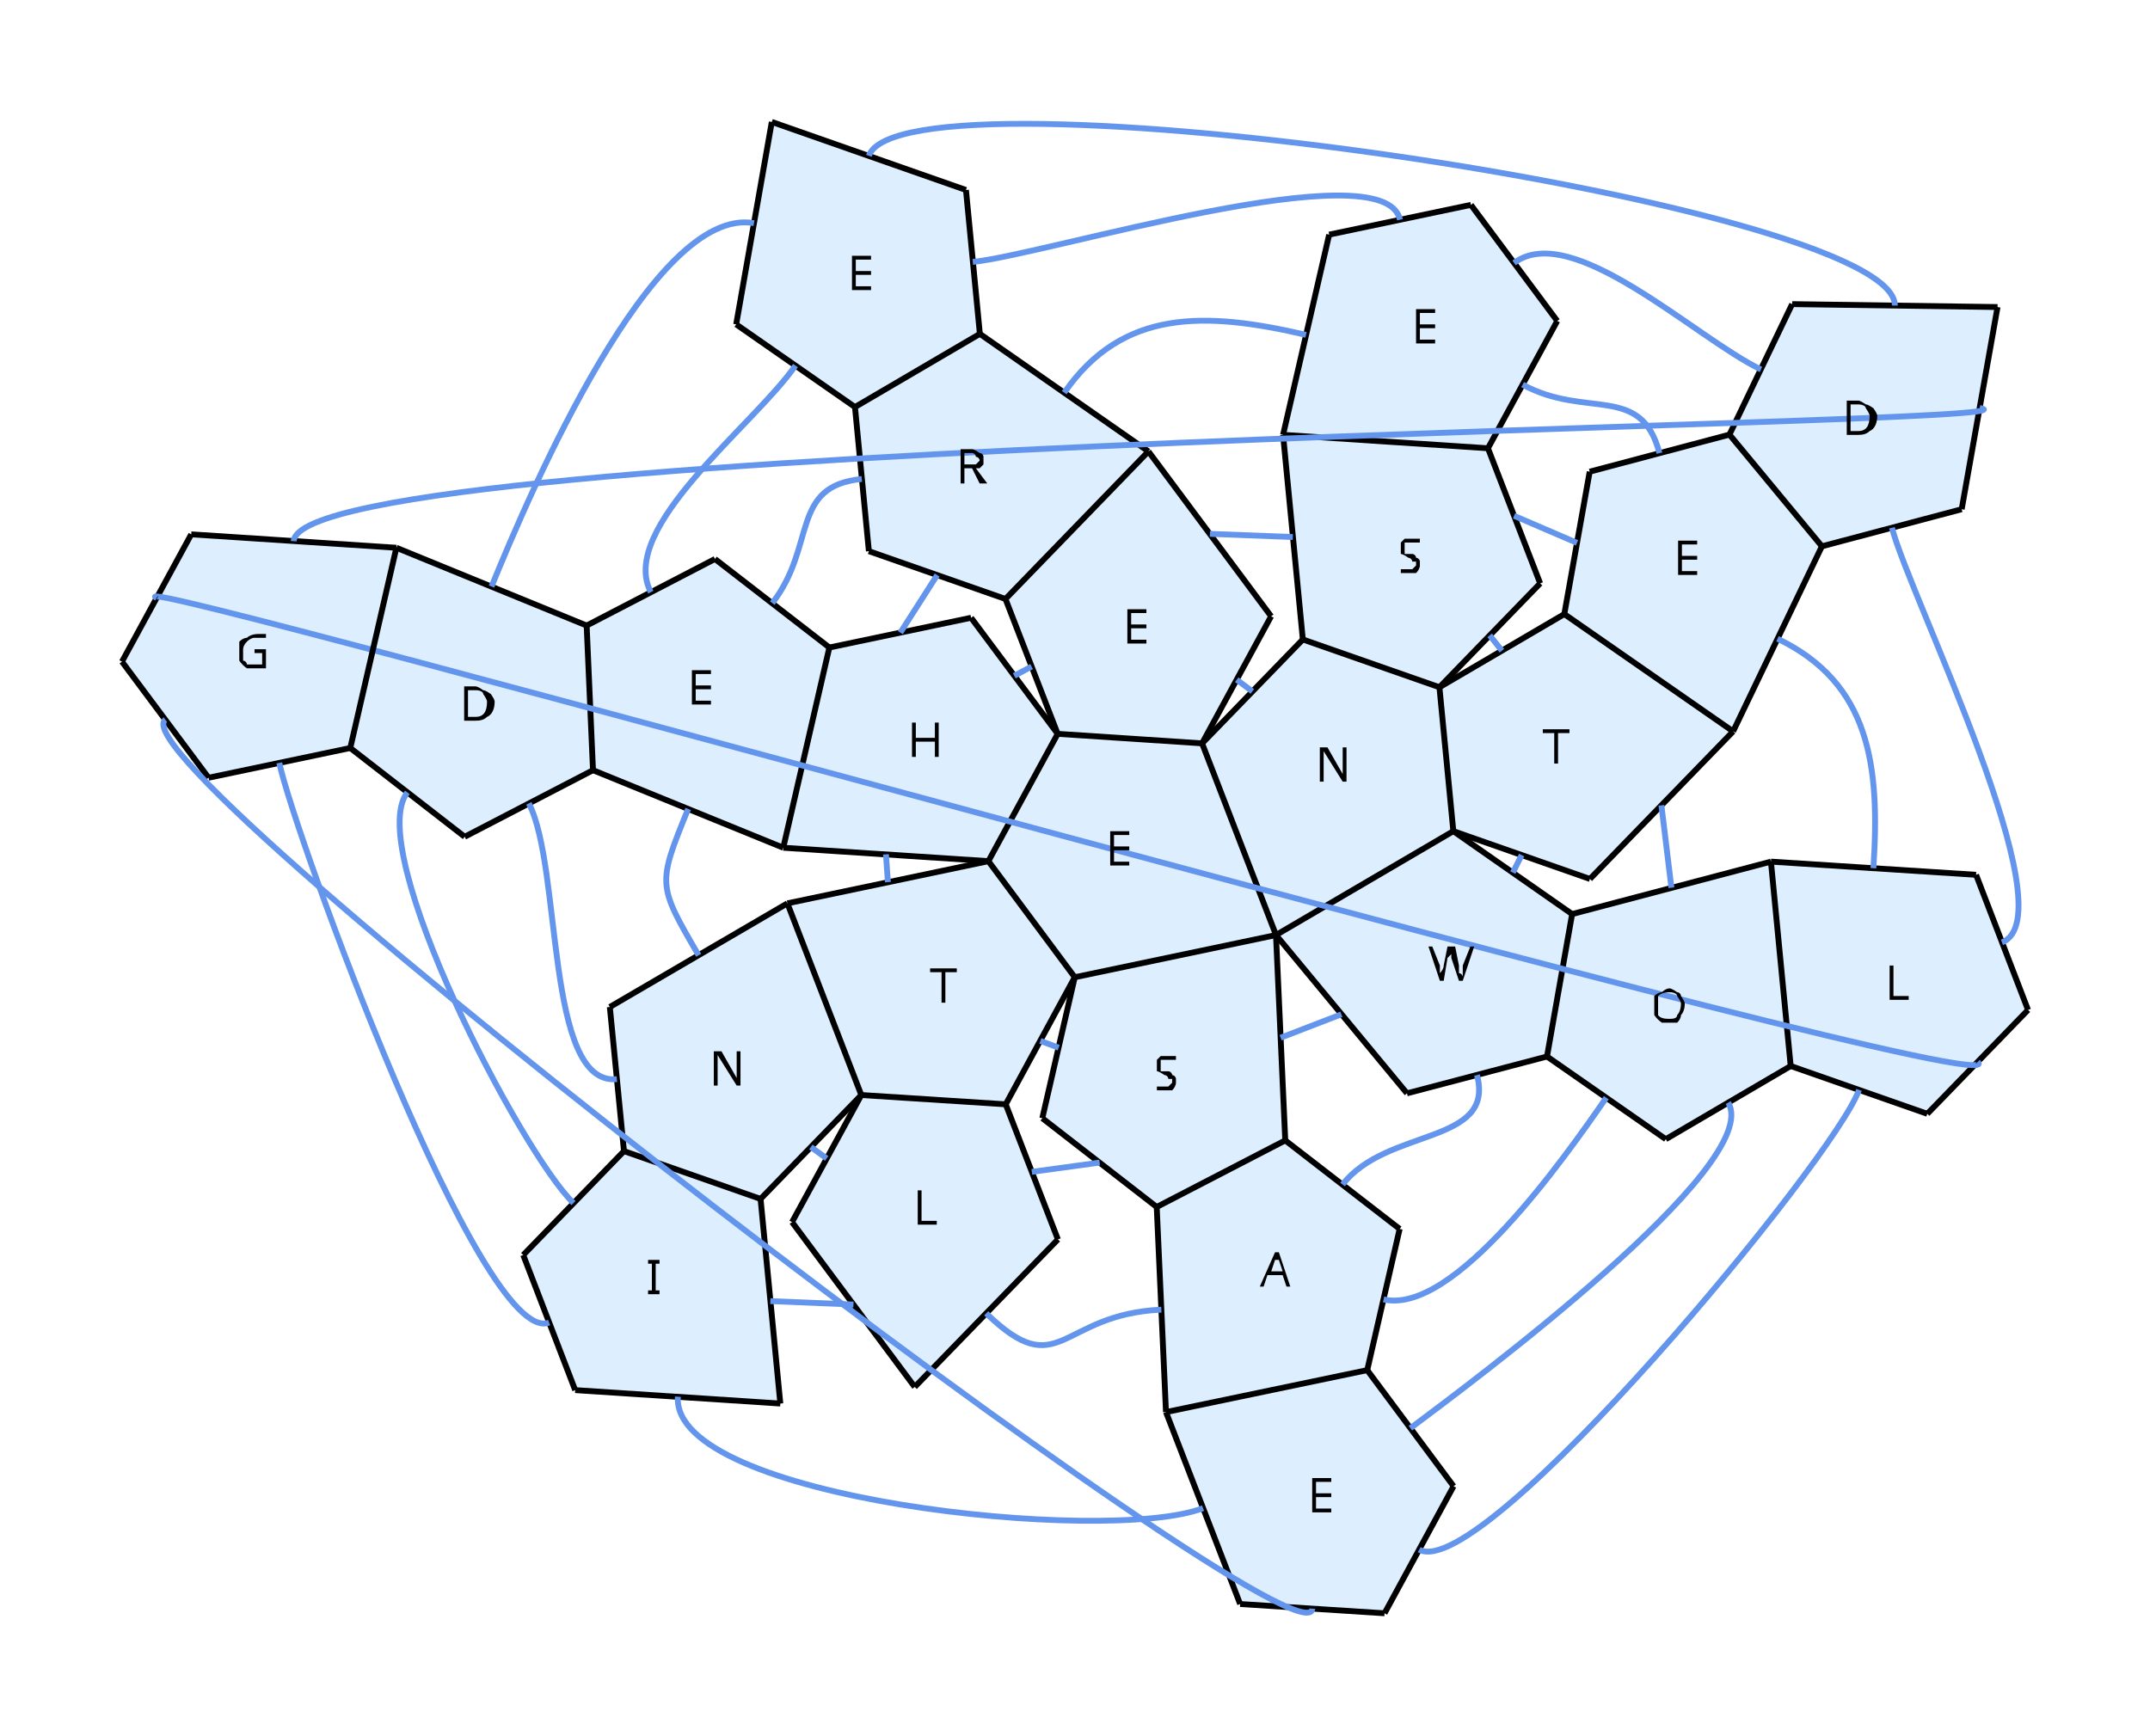
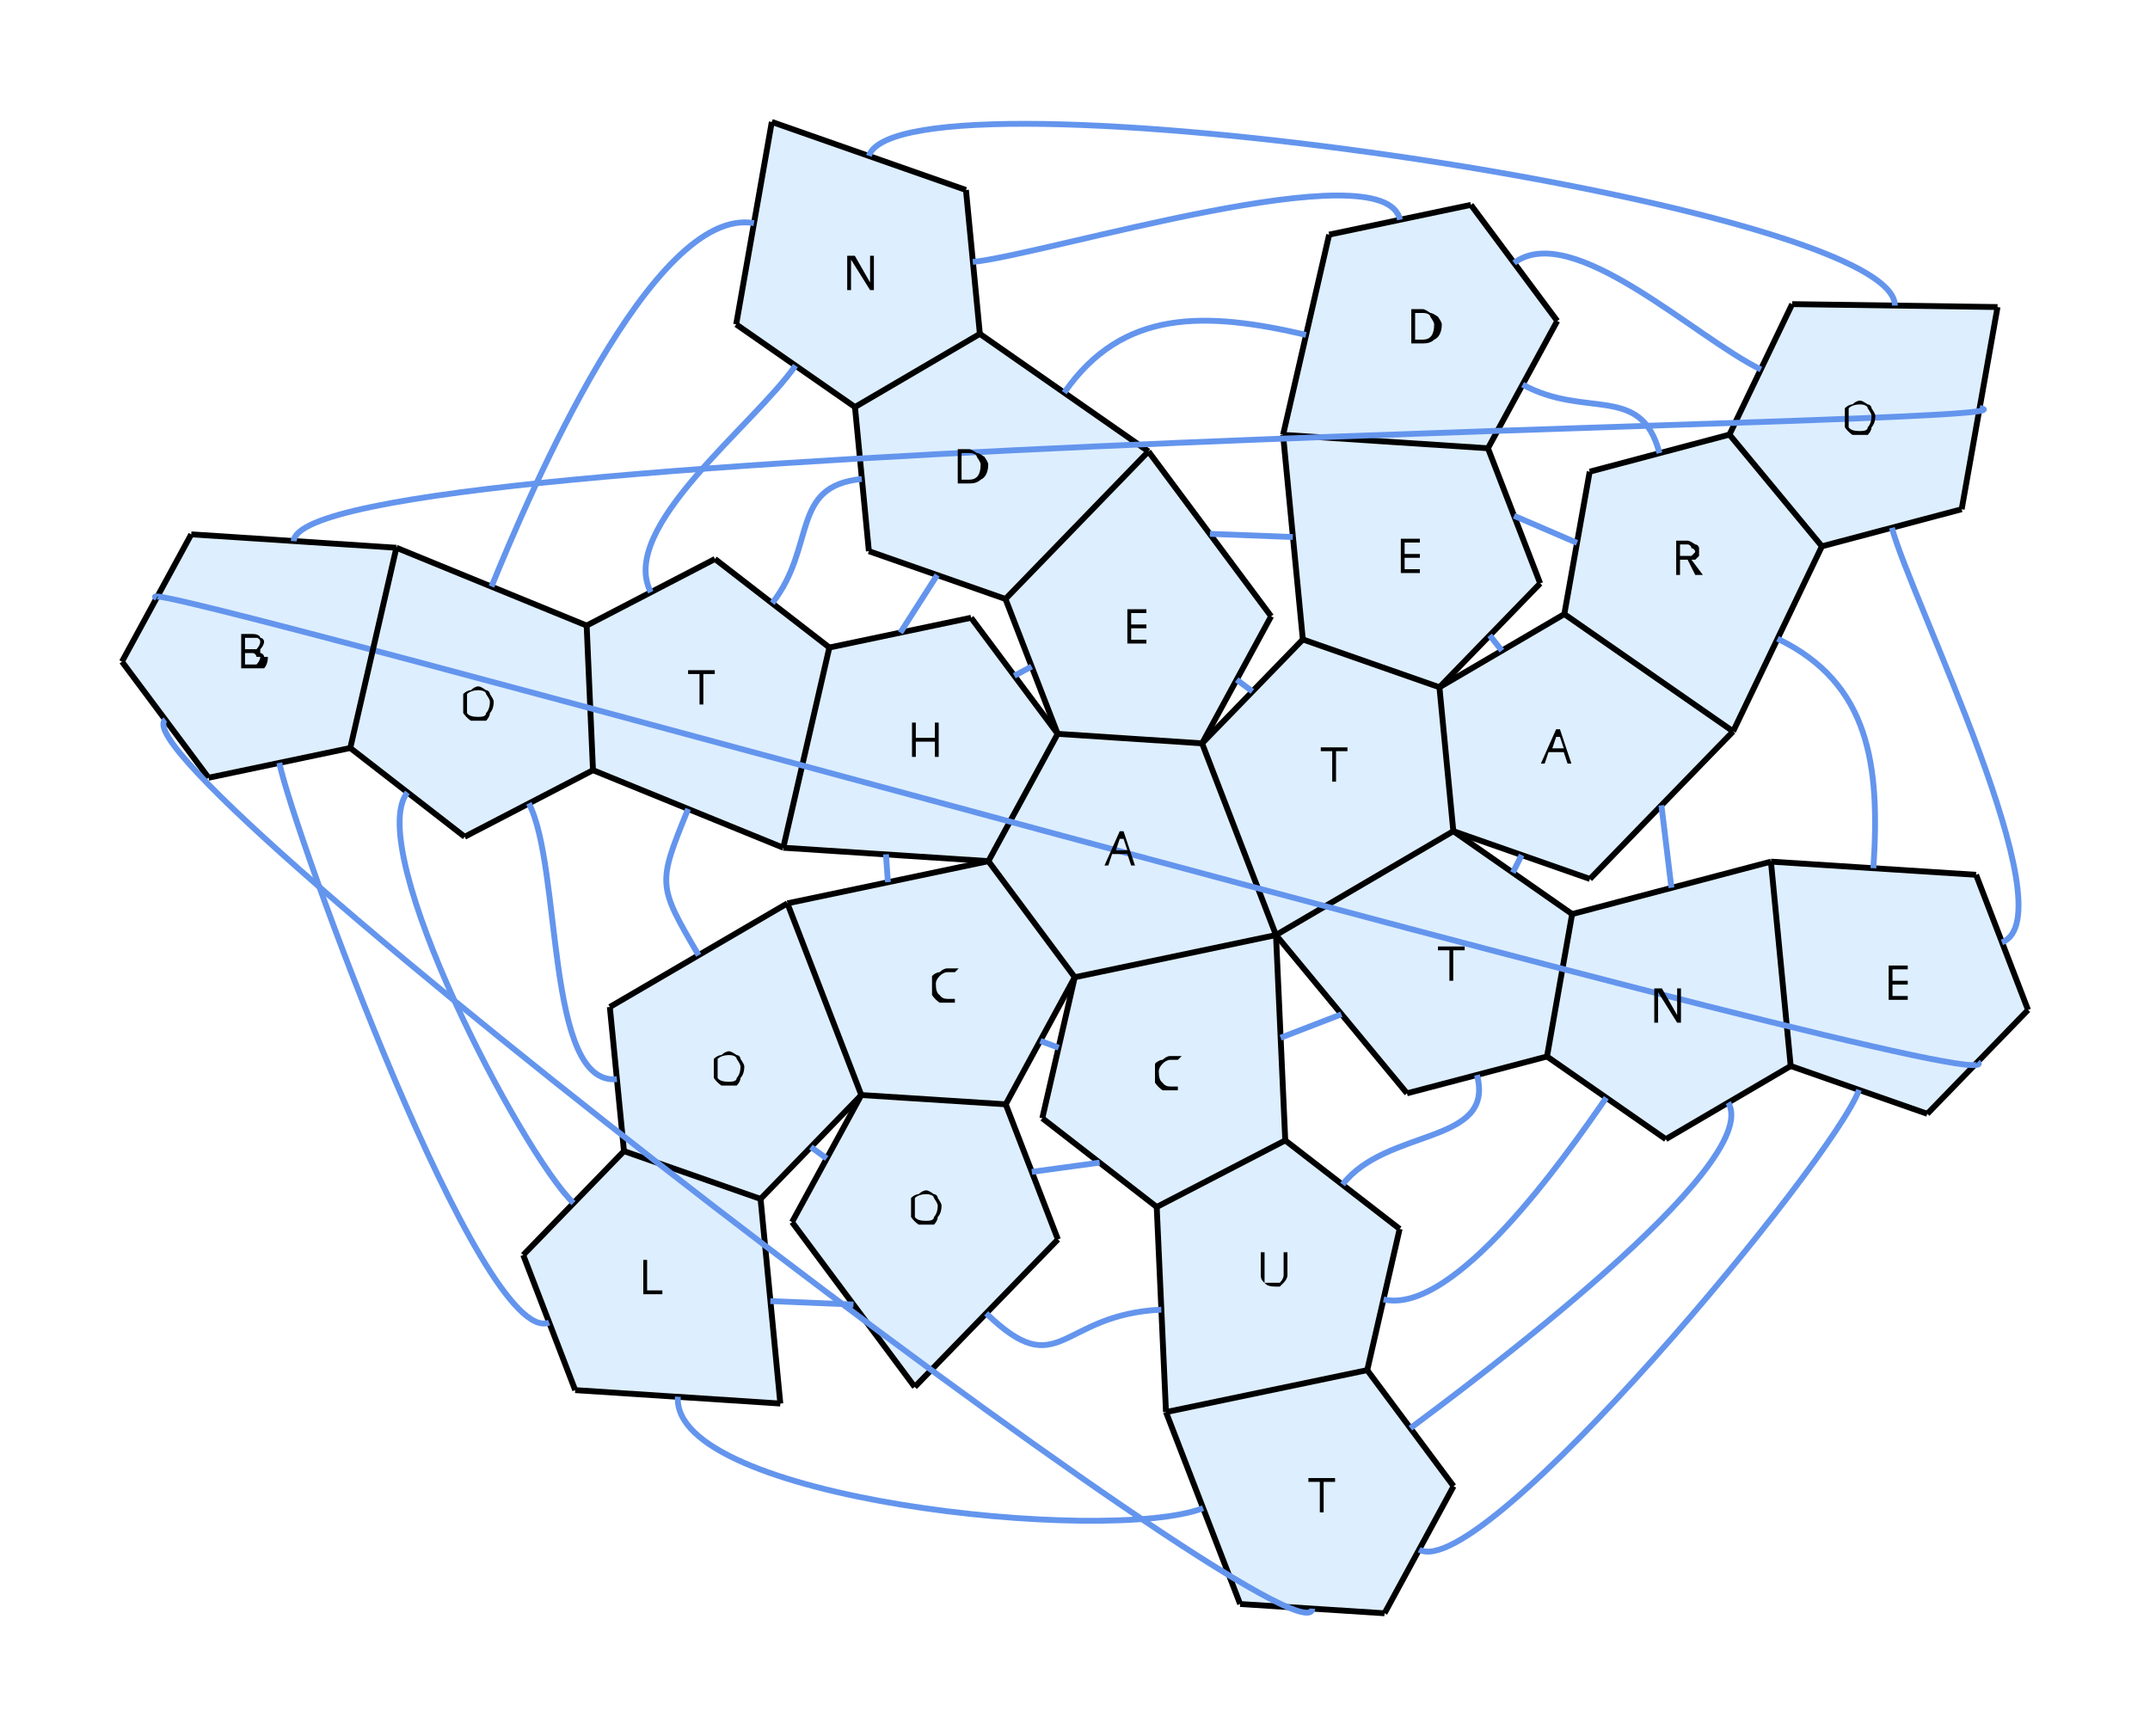
<svg xmlns="http://www.w3.org/2000/svg" class="polyhedron" viewBox="-5.231 -3.834 8.814 7.115" stroke-width="0.024" font-family="Work Sans">
  <path id="outline-0" d="M0,0 -0.303,-0.786 -0.895,-0.825 -1.179,-0.303 -0.825,0.173z" fill="#def" />
  <path id="outline-1" d="M0,0 0.727,-0.426 0.67,-1.016 0.11,-1.212 -0.303,-0.786z" fill="#def" />
  <path id="outline-18" d="M-0.523,-1.983 -1.109,-1.378 -0.895,-0.825 -0.303,-0.786 -0.02,-1.307z" fill="#def" />
  <path id="outline-10" d="M-2.02,-0.358 -1.179,-0.303 -0.895,-0.825 -1.25,-1.301 -1.831,-1.179z" fill="#def" />
  <path id="outline-11" d="M-2.003,-0.13 -1.7,0.656 -1.108,0.694 -0.825,0.173 -1.179,-0.303z" fill="#def" />
  <path id="outline-3" d="M0,7.68611651176507E-18 -0.825,0.173 -0.958,0.751 -0.489,1.115 0.038,0.842z" fill="#def" />
  <path id="outline-2" d="M0,0 0.537,0.649 1.111,0.498 1.214,-0.086 0.727,-0.426z" fill="#def" />
  <path id="outline-15" d="M1.874,-0.835 1.182,-1.316 0.67,-1.016 0.727,-0.426 1.287,-0.23z" fill="#def" />
  <path id="outline-17" d="M0.029,-2.051 0.11,-1.212 0.67,-1.016 1.083,-1.442 0.869,-1.996z" fill="#def" />
  <path id="outline-19" d="M-0.523,-1.983 -1.214,-2.465 -1.726,-2.165 -1.669,-1.574 -1.109,-1.378z" fill="#def" />
  <path id="outline-9" d="M-2.02,-0.358 -1.831,-1.179 -2.3,-1.542 -2.826,-1.269 -2.8,-0.676z" fill="#def" />
  <path id="outline-8" d="M-2.003,-0.13 -2.731,0.295 -2.673,0.886 -2.113,1.082 -1.7,0.656z" fill="#def" />
  <path id="outline-23" d="M-1.481,1.853 -0.894,1.248 -1.108,0.694 -1.7,0.656 -1.984,1.177z" fill="#def" />
  <path id="outline-20" d="M-0.451,1.956 0.374,1.784 0.507,1.205 0.038,0.842 -0.489,1.115z" fill="#def" />
  <path id="outline-14" d="M2.029,-0.301 1.214,-0.086 1.111,0.498 1.598,0.837 2.11,0.537z" fill="#def" />
  <path id="outline-12" d="M1.874,-0.835 2.238,-1.594 1.859,-2.052 1.286,-1.9 1.182,-1.316z" fill="#def" />
  <path id="outline-16" d="M0.029,-2.051 0.869,-1.996 1.153,-2.518 0.799,-2.994 0.218,-2.872z" fill="#def" />
  <path id="outline-7" d="M-2.067,-3.334 -2.213,-2.504 -1.726,-2.165 -1.214,-2.465 -1.271,-3.055z" fill="#def" />
  <path id="outline-4" d="M-3.606,-1.588 -3.795,-0.767 -3.326,-0.403 -2.8,-0.676 -2.826,-1.269z" fill="#def" />
  <path id="outline-22" d="M-2.032,1.921 -2.113,1.082 -2.673,0.886 -3.086,1.312 -2.873,1.866z" fill="#def" />
  <path id="outline-21" d="M-0.451,1.956 -0.147,2.743 0.445,2.781 0.728,2.26 0.374,1.784z" fill="#def" />
  <path id="outline-13" d="M2.029,-0.301 2.11,0.537 2.67,0.733 3.083,0.307 2.87,-0.247z" fill="#def" />
  <path id="outline-6" d="M2.958,-2.575 2.116,-2.587 1.859,-2.052 2.238,-1.594 2.811,-1.746z" fill="#def" />
  <path id="outline-5" d="M-3.606,-1.588 -4.447,-1.643 -4.731,-1.121 -4.376,-0.645 -3.795,-0.767z" fill="#def" />
  <path id="edge-1-3" d="M 0.11,-1.212 L -0.303,-0.786" stroke="black" />
  <path id="edge-1-4" d="M -0.303,-0.786 L 0,0" stroke="black" />
  <path stroke="cornflowerblue" fill="none" id="curve-1-4" d="M -0.152,-0.393 L -0.152,-0.393" />
  <path id="edge-18-1" d="M -1.109,-1.378 L -0.895,-0.825" stroke="black" />
  <path id="edge-18-2" d="M -0.895,-0.825 L -0.303,-0.786" stroke="black" />
  <path stroke="cornflowerblue" fill="none" id="curve-18-2" d="M -0.599,-0.805 L -0.599,-0.805" />
  <path id="edge-18-3" d="M -0.303,-0.786 L -0.02,-1.307" stroke="black" />
  <path stroke="cornflowerblue" fill="none" id="curve-18-3" d="M -0.161,-1.047 L -0.097,-0.999" />
  <path id="edge-18-4" d="M -0.02,-1.307 L -0.523,-1.983" stroke="black" />
  <path id="edge-10-0" d="M -2.02,-0.358 L -1.179,-0.303" stroke="black" />
  <path id="edge-10-1" d="M -1.179,-0.303 L -0.895,-0.825" stroke="black" />
  <path stroke="cornflowerblue" fill="none" id="curve-10-1" d="M -1.037,-0.564 L -1.037,-0.564" />
  <path id="edge-10-2" d="M -0.895,-0.825 L -1.25,-1.301" stroke="black" />
  <path stroke="cornflowerblue" fill="none" id="curve-10-2" d="M -1.073,-1.063 L -1.002,-1.101" />
  <path id="edge-10-3" d="M -1.25,-1.301 L -1.831,-1.179" stroke="black" />
  <path id="edge-11-2" d="M -1.108,0.694 L -0.825,0.173" stroke="black" />
  <path id="edge-11-3" d="M -0.825,0.173 L -1.179,-0.303" stroke="black" />
  <path stroke="cornflowerblue" fill="none" id="curve-11-3" d="M -1.002,-0.065 L -1.002,-0.065" />
  <path id="edge-11-4" d="M -1.179,-0.303 L -2.003,-0.13" stroke="black" />
  <path stroke="cornflowerblue" fill="none" id="curve-11-4" d="M -1.591,-0.217 L -1.599,-0.331" />
  <path id="edge-3-0" d="M 0,7.68611651176507E-18 L -0.825,0.173" stroke="black" />
  <path stroke="cornflowerblue" fill="none" id="curve-3-0" d="M -0.412,0.086 L -0.412,0.086" />
  <path id="edge-3-1" d="M -0.825,0.173 L -0.958,0.751" stroke="black" />
  <path stroke="cornflowerblue" fill="none" id="curve-3-1" d="M -0.891,0.462 L -0.966,0.434" />
  <path id="edge-3-2" d="M -0.958,0.751 L -0.489,1.115" stroke="black" />
  <path id="edge-3-4" d="M 0.038,0.842 L 0,7.68611651176507E-18" stroke="black" />
  <path id="edge-2-0" d="M 0,0 L 0.537,0.649" stroke="black" />
  <path stroke="cornflowerblue" fill="none" id="curve-2-0" d="M 0.268,0.325 L 0.019,0.421" />
  <path id="edge-2-1" d="M 0.537,0.649 L 1.111,0.498" stroke="black" />
  <path id="edge-2-3" d="M 1.214,-0.086 L 0.727,-0.426" stroke="black" />
  <path id="edge-2-4" d="M 0.727,-0.426 L 0,0" stroke="black" />
  <path stroke="cornflowerblue" fill="none" id="curve-2-4" d="M 0.364,-0.213 L 0.364,-0.213" />
  <path id="edge-15-1" d="M 1.182,-1.316 L 0.67,-1.016" stroke="black" />
  <path id="edge-15-2" d="M 0.67,-1.016 L 0.727,-0.426" stroke="black" />
  <path stroke="cornflowerblue" fill="none" id="curve-15-2" d="M 0.699,-0.721 L 0.699,-0.721" />
  <path id="edge-15-3" d="M 0.727,-0.426 L 1.287,-0.23" stroke="black" />
  <path stroke="cornflowerblue" fill="none" id="curve-15-3" d="M 1.007,-0.328 L 0.971,-0.256" />
  <path id="edge-15-4" d="M 1.287,-0.23 L 1.874,-0.835" stroke="black" />
  <path id="edge-17-0" d="M 0.029,-2.051 L 0.11,-1.212" stroke="black" />
  <path stroke="cornflowerblue" fill="none" id="curve-17-0" d="M 0.069,-1.632 L -0.271,-1.645" />
  <path id="edge-17-1" d="M 0.11,-1.212 L 0.67,-1.016" stroke="black" />
  <path stroke="cornflowerblue" fill="none" id="curve-17-1" d="M 0.39,-1.114 L 0.39,-1.114" />
  <path id="edge-17-2" d="M 0.67,-1.016 L 1.083,-1.442" stroke="black" />
  <path stroke="cornflowerblue" fill="none" id="curve-17-2" d="M 0.876,-1.229 L 0.926,-1.166" />
  <path id="edge-17-3" d="M 1.083,-1.442 L 0.869,-1.996" stroke="black" />
  <path id="edge-19-0" d="M -0.523,-1.983 L -1.214,-2.465" stroke="black" />
  <path id="edge-19-2" d="M -1.726,-2.165 L -1.669,-1.574" stroke="black" />
  <path id="edge-19-3" d="M -1.669,-1.574 L -1.109,-1.378" stroke="black" />
  <path stroke="cornflowerblue" fill="none" id="curve-19-3" d="M -1.389,-1.476 L -1.54,-1.24" />
  <path id="edge-19-4" d="M -1.109,-1.378 L -0.523,-1.983" stroke="black" />
  <path stroke="cornflowerblue" fill="none" id="curve-19-4" d="M -0.816,-1.681 L -0.816,-1.681" />
  <path id="edge-9-0" d="M -2.02,-0.358 L -1.831,-1.179" stroke="black" />
  <path stroke="cornflowerblue" fill="none" id="curve-9-0" d="M -1.925,-0.768 L -1.925,-0.768" />
  <path id="edge-9-1" d="M -1.831,-1.179 L -2.3,-1.542" stroke="black" />
  <path stroke="cornflowerblue" fill="none" id="curve-9-1" d="M -2.065,-1.361 C -1.883,-1.595 -1.993,-1.841 -1.698,-1.87" />
  <path id="edge-9-2" d="M -2.3,-1.542 L -2.826,-1.269" stroke="black" />
  <path id="edge-9-4" d="M -2.8,-0.676 L -2.02,-0.358" stroke="black" />
  <path id="edge-8-0" d="M -2.003,-0.13 L -2.731,0.295" stroke="black" />
  <path stroke="cornflowerblue" fill="none" id="curve-8-0" d="M -2.367,0.083 C -2.536,-0.207 -2.536,-0.207 -2.41,-0.517" />
  <path id="edge-8-1" d="M -2.731,0.295 L -2.673,0.886" stroke="black" />
  <path id="edge-8-3" d="M -2.113,1.082 L -1.7,0.656" stroke="black" />
  <path id="edge-8-4" d="M -1.7,0.656 L -2.003,-0.13" stroke="black" />
  <path stroke="cornflowerblue" fill="none" id="curve-8-4" d="M -1.852,0.263 L -1.852,0.263" />
  <path id="edge-23-0" d="M -1.481,1.853 L -0.894,1.248" stroke="black" />
  <path id="edge-23-1" d="M -0.894,1.248 L -1.108,0.694" stroke="black" />
  <path stroke="cornflowerblue" fill="none" id="curve-23-1" d="M -1.001,0.971 L -0.723,0.933" />
  <path id="edge-23-2" d="M -1.108,0.694 L -1.7,0.656" stroke="black" />
  <path stroke="cornflowerblue" fill="none" id="curve-23-2" d="M -1.404,0.675 L -1.404,0.675" />
  <path id="edge-23-3" d="M -1.7,0.656 L -1.984,1.177" stroke="black" />
  <path stroke="cornflowerblue" fill="none" id="curve-23-3" d="M -1.842,0.916 L -1.907,0.869" />
  <path id="edge-23-4" d="M -1.984,1.177 L -1.481,1.853" stroke="black" />
  <path id="edge-20-1" d="M 0.374,1.784 L 0.507,1.205" stroke="black" />
  <path id="edge-20-2" d="M 0.507,1.205 L 0.038,0.842" stroke="black" />
  <path stroke="cornflowerblue" fill="none" id="curve-20-2" d="M 0.273,1.023 C 0.454,0.789 0.9,0.861 0.824,0.574" />
  <path id="edge-20-3" d="M 0.038,0.842 L -0.489,1.115" stroke="black" />
  <path stroke="cornflowerblue" fill="none" id="curve-20-3" d="M -0.225,0.978 L -0.225,0.978" />
  <path id="edge-20-4" d="M -0.489,1.115 L -0.451,1.956" stroke="black" />
  <path stroke="cornflowerblue" fill="none" id="curve-20-4" d="M -0.47,1.536 C -0.89,1.555 -0.885,1.844 -1.188,1.551" />
  <path id="edge-14-0" d="M 2.029,-0.301 L 1.214,-0.086" stroke="black" />
  <path stroke="cornflowerblue" fill="none" id="curve-14-0" d="M 1.621,-0.194 L 1.58,-0.532" />
  <path id="edge-14-1" d="M 1.214,-0.086 L 1.111,0.498" stroke="black" />
  <path stroke="cornflowerblue" fill="none" id="curve-14-1" d="M 1.162,0.206 L 1.162,0.206" />
  <path id="edge-14-2" d="M 1.111,0.498 L 1.598,0.837" stroke="black" />
  <path stroke="cornflowerblue" fill="none" id="curve-14-2" d="M 1.354,0.667 C 1.185,0.911 0.73,1.561 0.441,1.494" />
  <path id="edge-14-3" d="M 1.598,0.837 L 2.11,0.537" stroke="black" />
  <path id="edge-12-0" d="M 1.874,-0.835 L 2.238,-1.594" stroke="black" />
  <path id="edge-12-2" d="M 1.859,-2.052 L 1.286,-1.9" stroke="black" />
  <path id="edge-12-3" d="M 1.286,-1.9 L 1.182,-1.316" stroke="black" />
  <path stroke="cornflowerblue" fill="none" id="curve-12-3" d="M 1.234,-1.608 L 0.976,-1.719" />
  <path id="edge-12-4" d="M 1.182,-1.316 L 1.874,-0.835" stroke="black" />
  <path stroke="cornflowerblue" fill="none" id="curve-12-4" d="M 1.528,-1.075 L 1.528,-1.075" />
  <path id="edge-16-0" d="M 0.029,-2.051 L 0.869,-1.996" stroke="black" />
  <path stroke="cornflowerblue" fill="none" id="curve-16-0" d="M 0.449,-2.024 L 0.449,-2.024" />
  <path id="edge-16-1" d="M 0.869,-1.996 L 1.153,-2.518" stroke="black" />
  <path stroke="cornflowerblue" fill="none" id="curve-16-1" d="M 1.011,-2.257 C 1.272,-2.115 1.497,-2.263 1.572,-1.976" />
  <path id="edge-16-2" d="M 1.153,-2.518 L 0.799,-2.994" stroke="black" />
  <path id="edge-16-3" d="M 0.799,-2.994 L 0.218,-2.872" stroke="black" />
  <path id="edge-16-4" d="M 0.218,-2.872 L 0.029,-2.051" stroke="black" />
  <path stroke="cornflowerblue" fill="none" id="curve-16-4" d="M 0.123,-2.461 C -0.287,-2.556 -0.628,-2.57 -0.868,-2.224" />
  <path id="edge-7-0" d="M -2.067,-3.334 L -2.213,-2.504" stroke="black" />
  <path id="edge-7-1" d="M -2.213,-2.504 L -1.726,-2.165" stroke="black" />
  <path stroke="cornflowerblue" fill="none" id="curve-7-1" d="M -1.97,-2.335 C -2.139,-2.091 -2.7,-1.669 -2.563,-1.406" />
  <path id="edge-7-2" d="M -1.726,-2.165 L -1.214,-2.465" stroke="black" />
  <path stroke="cornflowerblue" fill="none" id="curve-7-2" d="M -1.47,-2.315 L -1.47,-2.315" />
  <path id="edge-7-3" d="M -1.214,-2.465 L -1.271,-3.055" stroke="black" />
  <path stroke="cornflowerblue" fill="none" id="curve-7-3" d="M -1.243,-2.76 C -0.947,-2.789 0.447,-3.223 0.508,-2.933" />
  <path id="edge-7-4" d="M -1.271,-3.055 L -2.067,-3.334" stroke="black" />
  <path id="edge-4-1" d="M -3.795,-0.767 L -3.326,-0.403" stroke="black" />
  <path id="edge-4-2" d="M -3.326,-0.403 L -2.8,-0.676" stroke="black" />
  <path stroke="cornflowerblue" fill="none" id="curve-4-2" d="M -3.063,-0.54 C -2.926,-0.276 -2.997,0.619 -2.702,0.591" />
  <path id="edge-4-3" d="M -2.8,-0.676 L -2.826,-1.269" stroke="black" />
  <path stroke="cornflowerblue" fill="none" id="curve-4-3" d="M -2.813,-0.973 L -2.813,-0.973" />
  <path id="edge-4-4" d="M -2.826,-1.269 L -3.606,-1.588" stroke="black" />
  <path stroke="cornflowerblue" fill="none" id="curve-4-4" d="M -3.216,-1.429 C -3.057,-1.819 -2.555,-2.992 -2.14,-2.919" />
  <path id="edge-22-0" d="M -2.032,1.921 L -2.113,1.082" stroke="black" />
  <path stroke="cornflowerblue" fill="none" id="curve-22-0" d="M -2.073,1.501 L -1.732,1.515" />
  <path id="edge-22-1" d="M -2.113,1.082 L -2.673,0.886" stroke="black" />
  <path stroke="cornflowerblue" fill="none" id="curve-22-1" d="M -2.393,0.984 L -2.393,0.984" />
  <path id="edge-22-2" d="M -2.673,0.886 L -3.086,1.312" stroke="black" />
  <path stroke="cornflowerblue" fill="none" id="curve-22-2" d="M -2.88,1.099 C -3.093,0.893 -3.743,-0.351 -3.561,-0.585" />
  <path id="edge-22-3" d="M -3.086,1.312 L -2.873,1.866" stroke="black" />
  <path id="edge-22-4" d="M -2.873,1.866 L -2.032,1.921" stroke="black" />
  <path id="edge-21-0" d="M -0.451,1.956 L -0.147,2.743" stroke="black" />
  <path stroke="cornflowerblue" fill="none" id="curve-21-0" d="M -0.299,2.35 C -0.692,2.501 -2.48,2.314 -2.452,1.893" />
  <path id="edge-21-1" d="M -0.147,2.743 L 0.445,2.781" stroke="black" />
  <path id="edge-21-2" d="M 0.445,2.781 L 0.728,2.26" stroke="black" />
  <path id="edge-21-3" d="M 0.728,2.26 L 0.374,1.784" stroke="black" />
  <path stroke="cornflowerblue" fill="none" id="curve-21-3" d="M 0.551,2.022 C 0.789,1.844 2.004,0.943 1.854,0.687" />
  <path id="edge-21-4" d="M 0.374,1.784 L -0.451,1.956" stroke="black" />
  <path stroke="cornflowerblue" fill="none" id="curve-21-4" d="M -0.038,1.87 L -0.038,1.87" />
  <path id="edge-13-0" d="M 2.029,-0.301 L 2.11,0.537" stroke="black" />
  <path stroke="cornflowerblue" fill="none" id="curve-13-0" d="M 2.069,0.118 L 2.069,0.118" />
  <path id="edge-13-1" d="M 2.11,0.537 L 2.67,0.733" stroke="black" />
  <path stroke="cornflowerblue" fill="none" id="curve-13-1" d="M 2.39,0.635 C 2.292,0.915 0.847,2.662 0.587,2.52" />
  <path id="edge-13-2" d="M 2.67,0.733 L 3.083,0.307" stroke="black" />
  <path id="edge-13-3" d="M 3.083,0.307 L 2.87,-0.247" stroke="black" />
  <path id="edge-13-4" d="M 2.87,-0.247 L 2.029,-0.301" stroke="black" />
  <path stroke="cornflowerblue" fill="none" id="curve-13-4" d="M 2.449,-0.274 C 2.477,-0.694 2.435,-1.033 2.056,-1.215" />
  <path id="edge-6-0" d="M 2.958,-2.575 L 2.116,-2.587" stroke="black" />
  <path stroke="cornflowerblue" fill="none" id="curve-6-0" d="M 2.537,-2.581 C 2.543,-3.002 -1.53,-3.592 -1.669,-3.195" />
  <path id="edge-6-1" d="M 2.116,-2.587 L 1.859,-2.052" stroke="black" />
  <path stroke="cornflowerblue" fill="none" id="curve-6-1" d="M 1.988,-2.319 C 1.72,-2.448 1.214,-2.933 0.976,-2.756" />
  <path id="edge-6-2" d="M 1.859,-2.052 L 2.238,-1.594" stroke="black" />
  <path stroke="cornflowerblue" fill="none" id="curve-6-2" d="M 2.048,-1.823 L 2.048,-1.823" />
  <path id="edge-6-3" d="M 2.238,-1.594 L 2.811,-1.746" stroke="black" />
  <path stroke="cornflowerblue" fill="none" id="curve-6-3" d="M 2.525,-1.67 C 2.6,-1.383 3.253,-0.077 2.976,0.03" />
  <path id="edge-6-4" d="M 2.811,-1.746 L 2.958,-2.575" stroke="black" />
  <path id="edge-5-0" d="M -3.606,-1.588 L -4.447,-1.643" stroke="black" />
  <path stroke="cornflowerblue" fill="none" id="curve-5-0" d="M -4.027,-1.615 C -3.999,-2.036 3.3,-2.087 2.885,-2.161" />
  <path id="edge-5-1" d="M -4.447,-1.643 L -4.731,-1.121" stroke="black" />
  <path stroke="cornflowerblue" fill="none" id="curve-5-1" d="M -4.589,-1.382 C -4.85,-1.524 3.09,0.727 2.877,0.52" />
  <path id="edge-5-2" d="M -4.731,-1.121 L -4.376,-0.645" stroke="black" />
  <path stroke="cornflowerblue" fill="none" id="curve-5-2" d="M -4.553,-0.883 C -4.792,-0.706 0.129,3.058 0.149,2.762" />
  <path id="edge-5-3" d="M -4.376,-0.645 L -3.795,-0.767" stroke="black" />
  <path stroke="cornflowerblue" fill="none" id="curve-5-3" d="M -4.086,-0.706 C -4.025,-0.416 -3.256,1.696 -2.98,1.589" />
  <path id="edge-5-4" d="M -3.795,-0.767 L -3.606,-1.588" stroke="black" />
  <path stroke="cornflowerblue" fill="none" id="curve-5-4" d="M -3.701,-1.177 L -3.701,-1.177" />
-   <text x="-0.64" y="-0.288" fill="black" font-size=".2" text-anchor="middle">E</text>
-   <text x="0.241" y="-0.628" fill="black" font-size=".2" text-anchor="middle">N</text>
+   <text x="-0.64" y="-0.288" fill="black" font-size=".2" text-anchor="middle">A</text>
+   <text x="0.241" y="-0.628" fill="black" font-size=".2" text-anchor="middle">T</text>
  <text x="-0.57" y="-1.196" fill="black" font-size=".2" text-anchor="middle">E</text>
  <text x="-1.435" y="-0.733" fill="black" font-size=".2" text-anchor="middle">H</text>
-   <text x="-1.363" y="0.278" fill="black" font-size=".2" text-anchor="middle">T</text>
-   <text x="-0.447" y="0.636" fill="black" font-size=".2" text-anchor="middle">S</text>
-   <text x="0.718" y="0.187" fill="black" font-size=".2" text-anchor="middle">W</text>
-   <text x="1.148" y="-0.704" fill="black" font-size=".2" text-anchor="middle">T</text>
-   <text x="0.552" y="-1.484" fill="black" font-size=".2" text-anchor="middle">S</text>
-   <text x="-1.248" y="-1.853" fill="black" font-size=".2" text-anchor="middle">R</text>
-   <text x="-2.355" y="-0.945" fill="black" font-size=".2" text-anchor="middle">E</text>
-   <text x="-2.244" y="0.618" fill="black" font-size=".2" text-anchor="middle">N</text>
-   <text x="-1.433" y="1.186" fill="black" font-size=".2" text-anchor="middle">L</text>
-   <text x="-0.004" y="1.44" fill="black" font-size=".2" text-anchor="middle">A</text>
-   <text x="1.612" y="0.357" fill="black" font-size=".2" text-anchor="middle">O</text>
-   <text x="1.688" y="-1.479" fill="black" font-size=".2" text-anchor="middle">E</text>
-   <text x="0.613" y="-2.426" fill="black" font-size=".2" text-anchor="middle">E</text>
-   <text x="-1.698" y="-2.645" fill="black" font-size=".2" text-anchor="middle">E</text>
-   <text x="-3.271" y="-0.881" fill="black" font-size=".2" text-anchor="middle">D</text>
-   <text x="-2.556" y="1.473" fill="black" font-size=".2" text-anchor="middle">I</text>
-   <text x="0.19" y="2.365" fill="black" font-size=".2" text-anchor="middle">E</text>
-   <text x="2.552" y="0.266" fill="black" font-size=".2" text-anchor="middle">L</text>
-   <text x="2.396" y="-2.051" fill="black" font-size=".2" text-anchor="middle">D</text>
-   <text x="-4.191" y="-1.093" fill="black" font-size=".2" text-anchor="middle">G</text>
+   <text x="-1.363" y="0.278" fill="black" font-size=".2" text-anchor="middle">C</text>
+   <text x="-0.447" y="0.636" fill="black" font-size=".2" text-anchor="middle">C</text>
+   <text x="0.718" y="0.187" fill="black" font-size=".2" text-anchor="middle">T</text>
+   <text x="1.148" y="-0.704" fill="black" font-size=".2" text-anchor="middle">A</text>
+   <text x="0.552" y="-1.484" fill="black" font-size=".2" text-anchor="middle">E</text>
+   <text x="-1.248" y="-1.853" fill="black" font-size=".2" text-anchor="middle">D</text>
+   <text x="-2.355" y="-0.945" fill="black" font-size=".2" text-anchor="middle">T</text>
+   <text x="-2.244" y="0.618" fill="black" font-size=".2" text-anchor="middle">O</text>
+   <text x="-1.433" y="1.186" fill="black" font-size=".2" text-anchor="middle">O</text>
+   <text x="-0.004" y="1.44" fill="black" font-size=".2" text-anchor="middle">U</text>
+   <text x="1.612" y="0.357" fill="black" font-size=".2" text-anchor="middle">N</text>
+   <text x="1.688" y="-1.479" fill="black" font-size=".2" text-anchor="middle">R</text>
+   <text x="0.613" y="-2.426" fill="black" font-size=".2" text-anchor="middle">D</text>
+   <text x="-1.698" y="-2.645" fill="black" font-size=".2" text-anchor="middle">N</text>
+   <text x="-3.271" y="-0.881" fill="black" font-size=".2" text-anchor="middle">O</text>
+   <text x="-2.556" y="1.473" fill="black" font-size=".2" text-anchor="middle">L</text>
+   <text x="0.19" y="2.365" fill="black" font-size=".2" text-anchor="middle">T</text>
+   <text x="2.552" y="0.266" fill="black" font-size=".2" text-anchor="middle">E</text>
+   <text x="2.396" y="-2.051" fill="black" font-size=".2" text-anchor="middle">O</text>
+   <text x="-4.191" y="-1.093" fill="black" font-size=".2" text-anchor="middle">B</text>
</svg>
